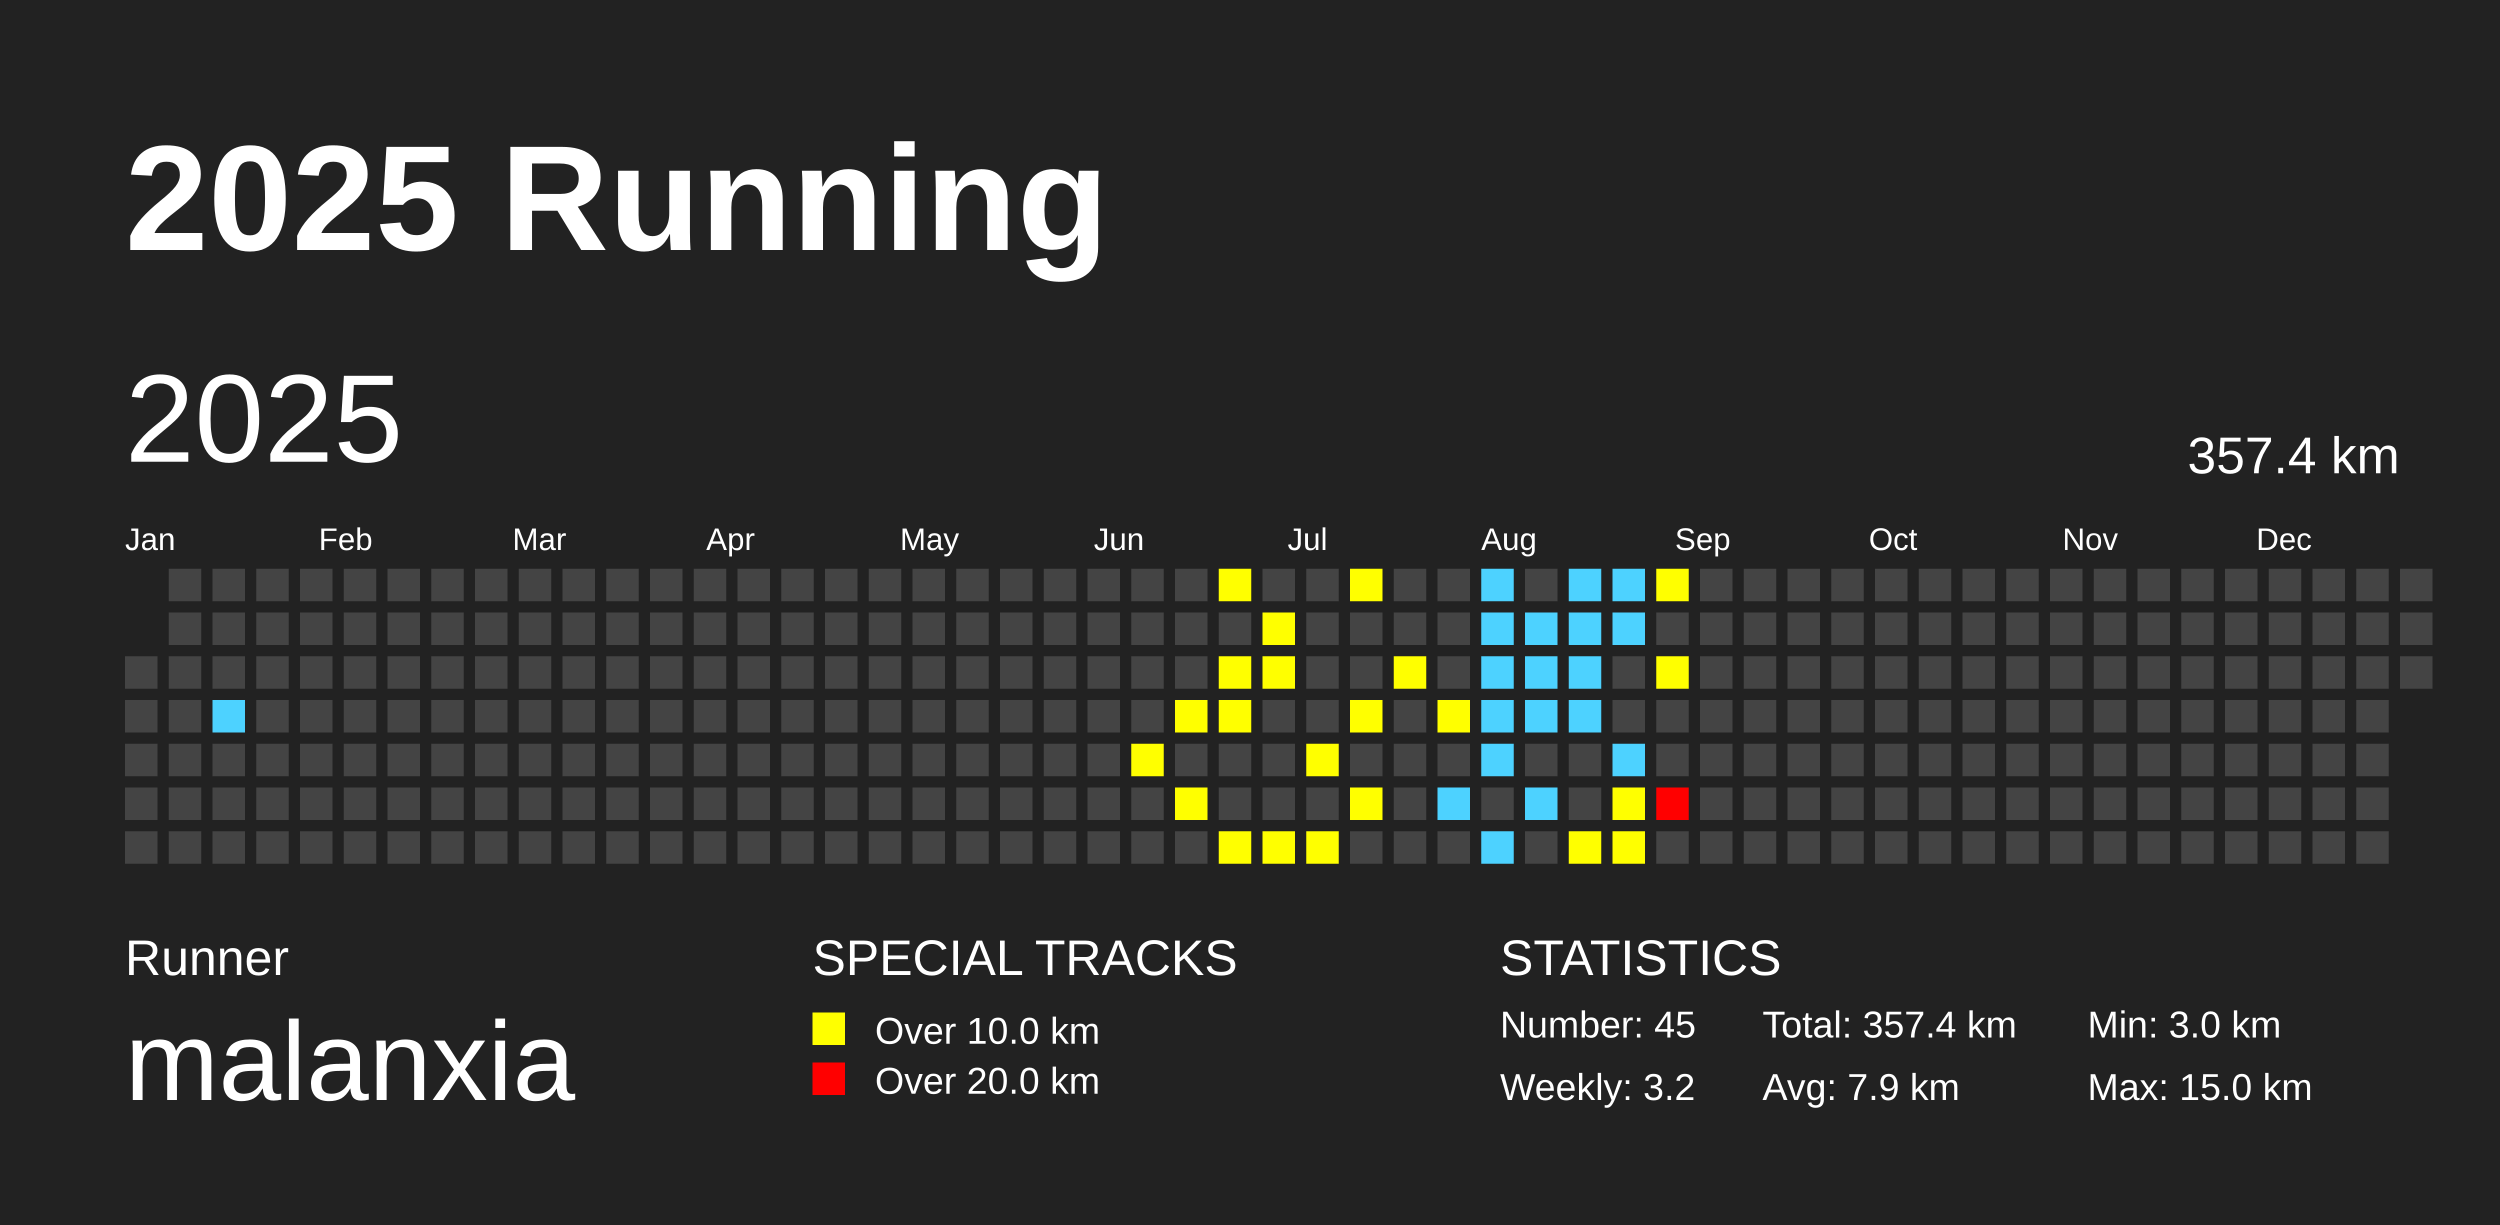
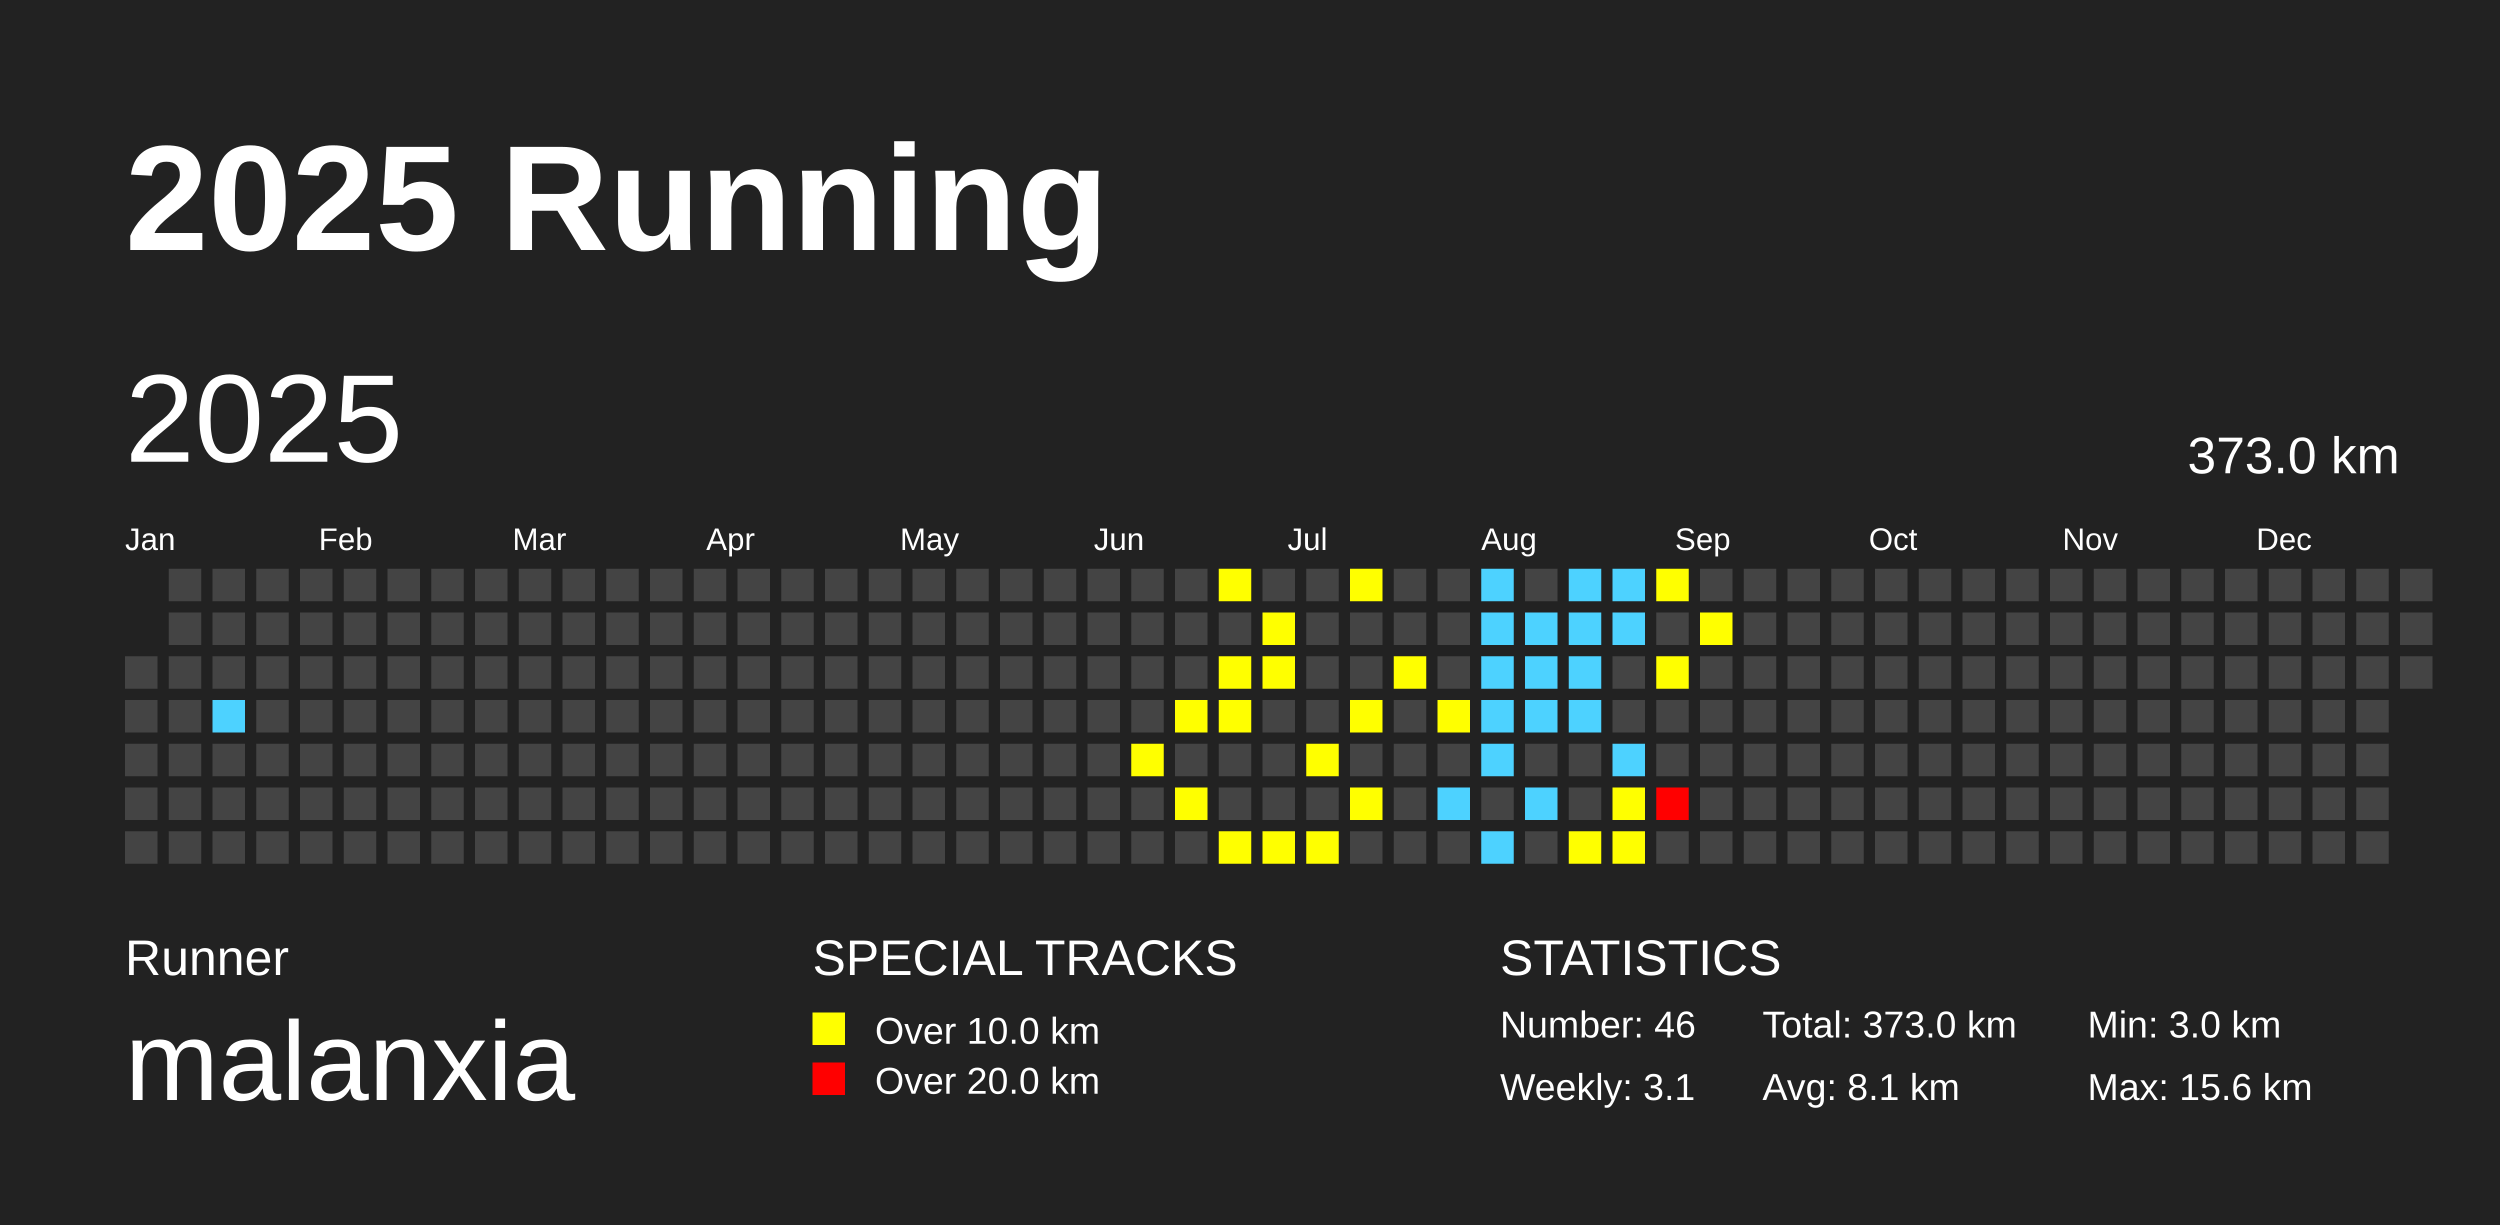
<svg xmlns="http://www.w3.org/2000/svg" baseProfile="full" height="98mm" version="1.1" viewBox="0,0,200,98" width="200mm">
  <defs />
  <rect fill="#222222" height="98" width="200" x="0" y="0" />
  <text fill="#FFFFFF" style="font-size:12px; font-family:Arial; font-weight:bold;" x="10" y="20">2025 Running</text>
  <text fill="#FFFFFF" style="font-size:4px; font-family:Arial" x="10" y="78">Runner</text>
  <text fill="#FFFFFF" style="font-size:9px; font-family:Arial" x="10" y="88">malanxia</text>
  <text fill="#FFFFFF" style="font-size:4px; font-family:Arial" x="65" y="78">SPECIAL TRACKS</text>
  <rect fill="yellow" height="2.6" width="2.6" x="65" y="81" />
  <text fill="#FFFFFF" style="font-size:3px; font-family:Arial" x="70" y="83.5">Over 10.0 km</text>
  <rect fill="red" height="2.6" width="2.6" x="65" y="85" />
  <text fill="#FFFFFF" style="font-size:3px; font-family:Arial" x="70" y="87.5">Over 20.0 km</text>
  <text fill="#FFFFFF" style="font-size:4px; font-family:Arial" x="120" y="78">STATISTICS</text>
-   <text fill="#FFFFFF" style="font-size:3px; font-family:Arial" x="120" y="83">Number: 45</text>
-   <text fill="#FFFFFF" style="font-size:3px; font-family:Arial" x="120" y="88">Weekly: 3.2</text>
-   <text fill="#FFFFFF" style="font-size:3px; font-family:Arial" x="141" y="83">Total: 357.4 km</text>
-   <text fill="#FFFFFF" style="font-size:3px; font-family:Arial" x="141" y="88">Avg: 7.9 km</text>
+   <text fill="#FFFFFF" style="font-size:3px; font-family:Arial" x="120" y="83">Number: 46</text>
+   <text fill="#FFFFFF" style="font-size:3px; font-family:Arial" x="120" y="88">Weekly: 3.1</text>
+   <text fill="#FFFFFF" style="font-size:3px; font-family:Arial" x="141" y="83">Total: 373.0 km</text>
+   <text fill="#FFFFFF" style="font-size:3px; font-family:Arial" x="141" y="88">Avg: 8.1 km</text>
  <text fill="#FFFFFF" style="font-size:3px; font-family:Arial" x="167" y="83">Min: 3.0 km</text>
-   <text fill="#FFFFFF" style="font-size:3px; font-family:Arial" x="167" y="88">Max: 15.0 km</text>
+   <text fill="#FFFFFF" style="font-size:3px; font-family:Arial" x="167" y="88">Max: 15.6 km</text>
  <text dominant-baseline="hanging" fill="#FFFFFF" style="font-size:10.0px; font-family:Arial;" x="10" y="30">2025</text>
-   <text dominant-baseline="hanging" fill="#FFFFFF" style="font-size:4.125px; font-family:Arial;" x="175" y="35">357.4 km</text>
+   <text dominant-baseline="hanging" fill="#FFFFFF" style="font-size:4.125px; font-family:Arial;" x="175" y="35">373.0 km</text>
  <text fill="#FFFFFF" style="font-size:2.5px; font-family:Arial" x="10.0" y="44">Jan</text>
  <text fill="#FFFFFF" style="font-size:2.5px; font-family:Arial" x="25.5" y="44">Feb</text>
  <text fill="#FFFFFF" style="font-size:2.5px; font-family:Arial" x="41.0" y="44">Mar</text>
  <text fill="#FFFFFF" style="font-size:2.5px; font-family:Arial" x="56.5" y="44">Apr</text>
  <text fill="#FFFFFF" style="font-size:2.5px; font-family:Arial" x="72.0" y="44">May</text>
  <text fill="#FFFFFF" style="font-size:2.5px; font-family:Arial" x="87.5" y="44">Jun</text>
  <text fill="#FFFFFF" style="font-size:2.5px; font-family:Arial" x="103.0" y="44">Jul</text>
  <text fill="#FFFFFF" style="font-size:2.5px; font-family:Arial" x="118.5" y="44">Aug</text>
  <text fill="#FFFFFF" style="font-size:2.5px; font-family:Arial" x="134.0" y="44">Sep</text>
  <text fill="#FFFFFF" style="font-size:2.5px; font-family:Arial" x="149.5" y="44">Oct</text>
  <text fill="#FFFFFF" style="font-size:2.5px; font-family:Arial" x="165.0" y="44">Nov</text>
  <text fill="#FFFFFF" style="font-size:2.5px; font-family:Arial" x="180.5" y="44">Dec</text>
  <rect fill="#444444" height="2.6" width="2.6" x="10.0" y="52.5" />
  <rect fill="#444444" height="2.6" width="2.6" x="10.0" y="56.0" />
  <rect fill="#444444" height="2.6" width="2.6" x="10.0" y="59.5" />
  <rect fill="#444444" height="2.6" width="2.6" x="10.0" y="63.0" />
  <rect fill="#444444" height="2.6" width="2.6" x="10.0" y="66.5" />
  <rect fill="#444444" height="2.6" width="2.6" x="13.5" y="45.5" />
  <rect fill="#444444" height="2.6" width="2.6" x="13.5" y="49.0" />
  <rect fill="#444444" height="2.6" width="2.6" x="13.5" y="52.5" />
  <rect fill="#444444" height="2.6" width="2.6" x="13.5" y="56.0" />
  <rect fill="#444444" height="2.6" width="2.6" x="13.5" y="59.5" />
  <rect fill="#444444" height="2.6" width="2.6" x="13.5" y="63.0" />
  <rect fill="#444444" height="2.6" width="2.6" x="13.5" y="66.5" />
  <rect fill="#444444" height="2.6" width="2.6" x="17.0" y="45.5" />
  <rect fill="#444444" height="2.6" width="2.6" x="17.0" y="49.0" />
  <rect fill="#444444" height="2.6" width="2.6" x="17.0" y="52.5" />
  <rect fill="#4DD2FF" height="2.6" width="2.6" x="17.0" y="56.0" />
  <rect fill="#444444" height="2.6" width="2.6" x="17.0" y="59.5" />
  <rect fill="#444444" height="2.6" width="2.6" x="17.0" y="63.0" />
  <rect fill="#444444" height="2.6" width="2.6" x="17.0" y="66.5" />
  <rect fill="#444444" height="2.6" width="2.6" x="20.5" y="45.5" />
  <rect fill="#444444" height="2.6" width="2.6" x="20.5" y="49.0" />
  <rect fill="#444444" height="2.6" width="2.6" x="20.5" y="52.5" />
  <rect fill="#444444" height="2.6" width="2.6" x="20.5" y="56.0" />
  <rect fill="#444444" height="2.6" width="2.6" x="20.5" y="59.5" />
  <rect fill="#444444" height="2.6" width="2.6" x="20.5" y="63.0" />
  <rect fill="#444444" height="2.6" width="2.6" x="20.5" y="66.5" />
  <rect fill="#444444" height="2.6" width="2.6" x="24.0" y="45.5" />
  <rect fill="#444444" height="2.6" width="2.6" x="24.0" y="49.0" />
  <rect fill="#444444" height="2.6" width="2.6" x="24.0" y="52.5" />
  <rect fill="#444444" height="2.6" width="2.6" x="24.0" y="56.0" />
  <rect fill="#444444" height="2.6" width="2.6" x="24.0" y="59.5" />
  <rect fill="#444444" height="2.6" width="2.6" x="24.0" y="63.0" />
  <rect fill="#444444" height="2.6" width="2.6" x="24.0" y="66.5" />
  <rect fill="#444444" height="2.6" width="2.6" x="27.5" y="45.5" />
  <rect fill="#444444" height="2.6" width="2.6" x="27.5" y="49.0" />
  <rect fill="#444444" height="2.6" width="2.6" x="27.5" y="52.5" />
  <rect fill="#444444" height="2.6" width="2.6" x="27.5" y="56.0" />
  <rect fill="#444444" height="2.6" width="2.6" x="27.5" y="59.5" />
  <rect fill="#444444" height="2.6" width="2.6" x="27.5" y="63.0" />
  <rect fill="#444444" height="2.6" width="2.6" x="27.5" y="66.5" />
  <rect fill="#444444" height="2.6" width="2.6" x="31.0" y="45.5" />
  <rect fill="#444444" height="2.6" width="2.6" x="31.0" y="49.0" />
  <rect fill="#444444" height="2.6" width="2.6" x="31.0" y="52.5" />
  <rect fill="#444444" height="2.6" width="2.6" x="31.0" y="56.0" />
  <rect fill="#444444" height="2.6" width="2.6" x="31.0" y="59.5" />
  <rect fill="#444444" height="2.6" width="2.6" x="31.0" y="63.0" />
  <rect fill="#444444" height="2.6" width="2.6" x="31.0" y="66.5" />
  <rect fill="#444444" height="2.6" width="2.6" x="34.5" y="45.5" />
  <rect fill="#444444" height="2.6" width="2.6" x="34.5" y="49.0" />
  <rect fill="#444444" height="2.6" width="2.6" x="34.5" y="52.5" />
  <rect fill="#444444" height="2.6" width="2.6" x="34.5" y="56.0" />
  <rect fill="#444444" height="2.6" width="2.6" x="34.5" y="59.5" />
  <rect fill="#444444" height="2.6" width="2.6" x="34.5" y="63.0" />
  <rect fill="#444444" height="2.6" width="2.6" x="34.5" y="66.5" />
  <rect fill="#444444" height="2.6" width="2.6" x="38.0" y="45.5" />
  <rect fill="#444444" height="2.6" width="2.6" x="38.0" y="49.0" />
  <rect fill="#444444" height="2.6" width="2.6" x="38.0" y="52.5" />
  <rect fill="#444444" height="2.6" width="2.6" x="38.0" y="56.0" />
  <rect fill="#444444" height="2.6" width="2.6" x="38.0" y="59.5" />
  <rect fill="#444444" height="2.6" width="2.6" x="38.0" y="63.0" />
  <rect fill="#444444" height="2.6" width="2.6" x="38.0" y="66.5" />
  <rect fill="#444444" height="2.6" width="2.6" x="41.5" y="45.5" />
  <rect fill="#444444" height="2.6" width="2.6" x="41.5" y="49.0" />
  <rect fill="#444444" height="2.6" width="2.6" x="41.5" y="52.5" />
  <rect fill="#444444" height="2.6" width="2.6" x="41.5" y="56.0" />
  <rect fill="#444444" height="2.6" width="2.6" x="41.5" y="59.5" />
  <rect fill="#444444" height="2.6" width="2.6" x="41.5" y="63.0" />
  <rect fill="#444444" height="2.6" width="2.6" x="41.5" y="66.5" />
  <rect fill="#444444" height="2.6" width="2.6" x="45.0" y="45.5" />
  <rect fill="#444444" height="2.6" width="2.6" x="45.0" y="49.0" />
  <rect fill="#444444" height="2.6" width="2.6" x="45.0" y="52.5" />
  <rect fill="#444444" height="2.6" width="2.6" x="45.0" y="56.0" />
  <rect fill="#444444" height="2.6" width="2.6" x="45.0" y="59.5" />
  <rect fill="#444444" height="2.6" width="2.6" x="45.0" y="63.0" />
  <rect fill="#444444" height="2.6" width="2.6" x="45.0" y="66.5" />
  <rect fill="#444444" height="2.6" width="2.6" x="48.5" y="45.5" />
  <rect fill="#444444" height="2.6" width="2.6" x="48.5" y="49.0" />
  <rect fill="#444444" height="2.6" width="2.6" x="48.5" y="52.5" />
  <rect fill="#444444" height="2.6" width="2.6" x="48.5" y="56.0" />
  <rect fill="#444444" height="2.6" width="2.6" x="48.5" y="59.5" />
  <rect fill="#444444" height="2.6" width="2.6" x="48.5" y="63.0" />
  <rect fill="#444444" height="2.6" width="2.6" x="48.5" y="66.5" />
  <rect fill="#444444" height="2.6" width="2.6" x="52.0" y="45.5" />
  <rect fill="#444444" height="2.6" width="2.6" x="52.0" y="49.0" />
  <rect fill="#444444" height="2.6" width="2.6" x="52.0" y="52.5" />
  <rect fill="#444444" height="2.6" width="2.6" x="52.0" y="56.0" />
  <rect fill="#444444" height="2.6" width="2.6" x="52.0" y="59.5" />
  <rect fill="#444444" height="2.6" width="2.6" x="52.0" y="63.0" />
  <rect fill="#444444" height="2.6" width="2.6" x="52.0" y="66.5" />
  <rect fill="#444444" height="2.6" width="2.6" x="55.5" y="45.5" />
  <rect fill="#444444" height="2.6" width="2.6" x="55.5" y="49.0" />
  <rect fill="#444444" height="2.6" width="2.6" x="55.5" y="52.5" />
  <rect fill="#444444" height="2.6" width="2.6" x="55.5" y="56.0" />
  <rect fill="#444444" height="2.6" width="2.6" x="55.5" y="59.5" />
  <rect fill="#444444" height="2.6" width="2.6" x="55.5" y="63.0" />
  <rect fill="#444444" height="2.6" width="2.6" x="55.5" y="66.5" />
  <rect fill="#444444" height="2.6" width="2.6" x="59.0" y="45.5" />
  <rect fill="#444444" height="2.6" width="2.6" x="59.0" y="49.0" />
  <rect fill="#444444" height="2.6" width="2.6" x="59.0" y="52.5" />
  <rect fill="#444444" height="2.6" width="2.6" x="59.0" y="56.0" />
  <rect fill="#444444" height="2.6" width="2.6" x="59.0" y="59.5" />
  <rect fill="#444444" height="2.6" width="2.6" x="59.0" y="63.0" />
  <rect fill="#444444" height="2.6" width="2.6" x="59.0" y="66.5" />
  <rect fill="#444444" height="2.6" width="2.6" x="62.5" y="45.5" />
  <rect fill="#444444" height="2.6" width="2.6" x="62.5" y="49.0" />
  <rect fill="#444444" height="2.6" width="2.6" x="62.5" y="52.5" />
  <rect fill="#444444" height="2.6" width="2.6" x="62.5" y="56.0" />
  <rect fill="#444444" height="2.6" width="2.6" x="62.5" y="59.5" />
  <rect fill="#444444" height="2.6" width="2.6" x="62.5" y="63.0" />
  <rect fill="#444444" height="2.6" width="2.6" x="62.5" y="66.5" />
  <rect fill="#444444" height="2.6" width="2.6" x="66.0" y="45.5" />
  <rect fill="#444444" height="2.6" width="2.6" x="66.0" y="49.0" />
  <rect fill="#444444" height="2.6" width="2.6" x="66.0" y="52.5" />
  <rect fill="#444444" height="2.6" width="2.6" x="66.0" y="56.0" />
  <rect fill="#444444" height="2.6" width="2.6" x="66.0" y="59.5" />
  <rect fill="#444444" height="2.6" width="2.6" x="66.0" y="63.0" />
  <rect fill="#444444" height="2.6" width="2.6" x="66.0" y="66.5" />
  <rect fill="#444444" height="2.6" width="2.6" x="69.5" y="45.5" />
  <rect fill="#444444" height="2.6" width="2.6" x="69.5" y="49.0" />
  <rect fill="#444444" height="2.6" width="2.6" x="69.5" y="52.5" />
  <rect fill="#444444" height="2.6" width="2.6" x="69.5" y="56.0" />
  <rect fill="#444444" height="2.6" width="2.6" x="69.5" y="59.5" />
  <rect fill="#444444" height="2.6" width="2.6" x="69.5" y="63.0" />
  <rect fill="#444444" height="2.6" width="2.6" x="69.5" y="66.5" />
  <rect fill="#444444" height="2.6" width="2.6" x="73.0" y="45.5" />
  <rect fill="#444444" height="2.6" width="2.6" x="73.0" y="49.0" />
  <rect fill="#444444" height="2.6" width="2.6" x="73.0" y="52.5" />
  <rect fill="#444444" height="2.6" width="2.6" x="73.0" y="56.0" />
  <rect fill="#444444" height="2.6" width="2.6" x="73.0" y="59.5" />
  <rect fill="#444444" height="2.6" width="2.6" x="73.0" y="63.0" />
  <rect fill="#444444" height="2.6" width="2.6" x="73.0" y="66.5" />
  <rect fill="#444444" height="2.6" width="2.6" x="76.5" y="45.5" />
  <rect fill="#444444" height="2.6" width="2.6" x="76.5" y="49.0" />
  <rect fill="#444444" height="2.6" width="2.6" x="76.5" y="52.5" />
  <rect fill="#444444" height="2.6" width="2.6" x="76.5" y="56.0" />
  <rect fill="#444444" height="2.6" width="2.6" x="76.5" y="59.5" />
  <rect fill="#444444" height="2.6" width="2.6" x="76.5" y="63.0" />
  <rect fill="#444444" height="2.6" width="2.6" x="76.5" y="66.5" />
  <rect fill="#444444" height="2.6" width="2.6" x="80.0" y="45.5" />
  <rect fill="#444444" height="2.6" width="2.6" x="80.0" y="49.0" />
  <rect fill="#444444" height="2.6" width="2.6" x="80.0" y="52.5" />
  <rect fill="#444444" height="2.6" width="2.6" x="80.0" y="56.0" />
  <rect fill="#444444" height="2.6" width="2.6" x="80.0" y="59.5" />
  <rect fill="#444444" height="2.6" width="2.6" x="80.0" y="63.0" />
  <rect fill="#444444" height="2.6" width="2.6" x="80.0" y="66.5" />
  <rect fill="#444444" height="2.6" width="2.6" x="83.5" y="45.5" />
  <rect fill="#444444" height="2.6" width="2.6" x="83.5" y="49.0" />
  <rect fill="#444444" height="2.6" width="2.6" x="83.5" y="52.5" />
  <rect fill="#444444" height="2.6" width="2.6" x="83.5" y="56.0" />
  <rect fill="#444444" height="2.6" width="2.6" x="83.5" y="59.5" />
  <rect fill="#444444" height="2.6" width="2.6" x="83.5" y="63.0" />
  <rect fill="#444444" height="2.6" width="2.6" x="83.5" y="66.5" />
  <rect fill="#444444" height="2.6" width="2.6" x="87.0" y="45.5" />
  <rect fill="#444444" height="2.6" width="2.6" x="87.0" y="49.0" />
  <rect fill="#444444" height="2.6" width="2.6" x="87.0" y="52.5" />
  <rect fill="#444444" height="2.6" width="2.6" x="87.0" y="56.0" />
  <rect fill="#444444" height="2.6" width="2.6" x="87.0" y="59.5" />
  <rect fill="#444444" height="2.6" width="2.6" x="87.0" y="63.0" />
  <rect fill="#444444" height="2.6" width="2.6" x="87.0" y="66.5" />
  <rect fill="#444444" height="2.6" width="2.6" x="90.5" y="45.5" />
  <rect fill="#444444" height="2.6" width="2.6" x="90.5" y="49.0" />
  <rect fill="#444444" height="2.6" width="2.6" x="90.5" y="52.5" />
  <rect fill="#444444" height="2.6" width="2.6" x="90.5" y="56.0" />
  <rect fill="yellow" height="2.6" width="2.6" x="90.5" y="59.5" />
  <rect fill="#444444" height="2.6" width="2.6" x="90.5" y="63.0" />
  <rect fill="#444444" height="2.6" width="2.6" x="90.5" y="66.5" />
  <rect fill="#444444" height="2.6" width="2.6" x="94.0" y="45.5" />
  <rect fill="#444444" height="2.6" width="2.6" x="94.0" y="49.0" />
  <rect fill="#444444" height="2.6" width="2.6" x="94.0" y="52.5" />
  <rect fill="yellow" height="2.6" width="2.6" x="94.0" y="56.0" />
  <rect fill="#444444" height="2.6" width="2.6" x="94.0" y="59.5" />
  <rect fill="yellow" height="2.6" width="2.6" x="94.0" y="63.0" />
  <rect fill="#444444" height="2.6" width="2.6" x="94.0" y="66.5" />
  <rect fill="yellow" height="2.6" width="2.6" x="97.5" y="45.5" />
  <rect fill="#444444" height="2.6" width="2.6" x="97.5" y="49.0" />
  <rect fill="yellow" height="2.6" width="2.6" x="97.5" y="52.5" />
  <rect fill="yellow" height="2.6" width="2.6" x="97.5" y="56.0" />
  <rect fill="#444444" height="2.6" width="2.6" x="97.5" y="59.5" />
  <rect fill="#444444" height="2.6" width="2.6" x="97.5" y="63.0" />
  <rect fill="yellow" height="2.6" width="2.6" x="97.5" y="66.5" />
  <rect fill="#444444" height="2.6" width="2.6" x="101.0" y="45.5" />
  <rect fill="yellow" height="2.6" width="2.6" x="101.0" y="49.0" />
  <rect fill="yellow" height="2.6" width="2.6" x="101.0" y="52.5" />
  <rect fill="#444444" height="2.6" width="2.6" x="101.0" y="56.0" />
  <rect fill="#444444" height="2.6" width="2.6" x="101.0" y="59.5" />
  <rect fill="#444444" height="2.6" width="2.6" x="101.0" y="63.0" />
  <rect fill="yellow" height="2.6" width="2.6" x="101.0" y="66.5" />
  <rect fill="#444444" height="2.6" width="2.6" x="104.5" y="45.5" />
  <rect fill="#444444" height="2.6" width="2.6" x="104.5" y="49.0" />
  <rect fill="#444444" height="2.6" width="2.6" x="104.5" y="52.5" />
  <rect fill="#444444" height="2.6" width="2.6" x="104.5" y="56.0" />
  <rect fill="yellow" height="2.6" width="2.6" x="104.5" y="59.5" />
  <rect fill="#444444" height="2.6" width="2.6" x="104.5" y="63.0" />
  <rect fill="yellow" height="2.6" width="2.6" x="104.5" y="66.5" />
  <rect fill="yellow" height="2.6" width="2.6" x="108.0" y="45.5" />
  <rect fill="#444444" height="2.6" width="2.6" x="108.0" y="49.0" />
  <rect fill="#444444" height="2.6" width="2.6" x="108.0" y="52.5" />
  <rect fill="yellow" height="2.6" width="2.6" x="108.0" y="56.0" />
  <rect fill="#444444" height="2.6" width="2.6" x="108.0" y="59.5" />
  <rect fill="yellow" height="2.6" width="2.6" x="108.0" y="63.0" />
  <rect fill="#444444" height="2.6" width="2.6" x="108.0" y="66.5" />
  <rect fill="#444444" height="2.6" width="2.6" x="111.5" y="45.5" />
  <rect fill="#444444" height="2.6" width="2.6" x="111.5" y="49.0" />
  <rect fill="yellow" height="2.6" width="2.6" x="111.5" y="52.5" />
  <rect fill="#444444" height="2.6" width="2.6" x="111.5" y="56.0" />
  <rect fill="#444444" height="2.6" width="2.6" x="111.5" y="59.5" />
  <rect fill="#444444" height="2.6" width="2.6" x="111.5" y="63.0" />
  <rect fill="#444444" height="2.6" width="2.6" x="111.5" y="66.5" />
  <rect fill="#444444" height="2.6" width="2.6" x="115.0" y="45.5" />
  <rect fill="#444444" height="2.6" width="2.6" x="115.0" y="49.0" />
  <rect fill="#444444" height="2.6" width="2.6" x="115.0" y="52.5" />
  <rect fill="yellow" height="2.6" width="2.6" x="115.0" y="56.0" />
  <rect fill="#444444" height="2.6" width="2.6" x="115.0" y="59.5" />
  <rect fill="#4DD2FF" height="2.6" width="2.6" x="115.0" y="63.0" />
  <rect fill="#444444" height="2.6" width="2.6" x="115.0" y="66.5" />
  <rect fill="#4DD2FF" height="2.6" width="2.6" x="118.5" y="45.5" />
  <rect fill="#4DD2FF" height="2.6" width="2.6" x="118.5" y="49.0" />
  <rect fill="#4DD2FF" height="2.6" width="2.6" x="118.5" y="52.5" />
  <rect fill="#4DD2FF" height="2.6" width="2.6" x="118.5" y="56.0" />
  <rect fill="#4DD2FF" height="2.6" width="2.6" x="118.5" y="59.5" />
  <rect fill="#444444" height="2.6" width="2.6" x="118.5" y="63.0" />
  <rect fill="#4DD2FF" height="2.6" width="2.6" x="118.5" y="66.5" />
  <rect fill="#444444" height="2.6" width="2.6" x="122.0" y="45.5" />
  <rect fill="#4DD2FF" height="2.6" width="2.6" x="122.0" y="49.0" />
  <rect fill="#4DD2FF" height="2.6" width="2.6" x="122.0" y="52.5" />
  <rect fill="#4DD2FF" height="2.6" width="2.6" x="122.0" y="56.0" />
  <rect fill="#444444" height="2.6" width="2.6" x="122.0" y="59.5" />
  <rect fill="#4DD2FF" height="2.6" width="2.6" x="122.0" y="63.0" />
  <rect fill="#444444" height="2.6" width="2.6" x="122.0" y="66.5" />
  <rect fill="#4DD2FF" height="2.6" width="2.6" x="125.5" y="45.5" />
  <rect fill="#4DD2FF" height="2.6" width="2.6" x="125.5" y="49.0" />
  <rect fill="#4DD2FF" height="2.6" width="2.6" x="125.5" y="52.5" />
  <rect fill="#4DD2FF" height="2.6" width="2.6" x="125.5" y="56.0" />
  <rect fill="#444444" height="2.6" width="2.6" x="125.5" y="59.5" />
  <rect fill="#444444" height="2.6" width="2.6" x="125.5" y="63.0" />
  <rect fill="yellow" height="2.6" width="2.6" x="125.5" y="66.5" />
  <rect fill="#4DD2FF" height="2.6" width="2.6" x="129.0" y="45.5" />
  <rect fill="#4DD2FF" height="2.6" width="2.6" x="129.0" y="49.0" />
  <rect fill="#444444" height="2.6" width="2.6" x="129.0" y="52.5" />
  <rect fill="#444444" height="2.6" width="2.6" x="129.0" y="56.0" />
  <rect fill="#4DD2FF" height="2.6" width="2.6" x="129.0" y="59.5" />
  <rect fill="yellow" height="2.6" width="2.6" x="129.0" y="63.0" />
  <rect fill="yellow" height="2.6" width="2.6" x="129.0" y="66.5" />
  <rect fill="yellow" height="2.6" width="2.6" x="132.5" y="45.5" />
  <rect fill="#444444" height="2.6" width="2.6" x="132.5" y="49.0" />
  <rect fill="yellow" height="2.6" width="2.6" x="132.5" y="52.5" />
  <rect fill="#444444" height="2.6" width="2.6" x="132.5" y="56.0" />
  <rect fill="#444444" height="2.6" width="2.6" x="132.5" y="59.5" />
  <rect fill="red" height="2.6" width="2.6" x="132.5" y="63.0" />
  <rect fill="#444444" height="2.6" width="2.6" x="132.5" y="66.5" />
  <rect fill="#444444" height="2.6" width="2.6" x="136.0" y="45.5" />
-   <rect fill="#444444" height="2.6" width="2.6" x="136.0" y="49.0" />
+   <rect fill="yellow" height="2.6" width="2.6" x="136.0" y="49.0" />
  <rect fill="#444444" height="2.6" width="2.6" x="136.0" y="52.5" />
  <rect fill="#444444" height="2.6" width="2.6" x="136.0" y="56.0" />
  <rect fill="#444444" height="2.6" width="2.6" x="136.0" y="59.5" />
  <rect fill="#444444" height="2.6" width="2.6" x="136.0" y="63.0" />
  <rect fill="#444444" height="2.6" width="2.6" x="136.0" y="66.5" />
  <rect fill="#444444" height="2.6" width="2.6" x="139.5" y="45.5" />
  <rect fill="#444444" height="2.6" width="2.6" x="139.5" y="49.0" />
  <rect fill="#444444" height="2.6" width="2.6" x="139.5" y="52.5" />
  <rect fill="#444444" height="2.6" width="2.6" x="139.5" y="56.0" />
  <rect fill="#444444" height="2.6" width="2.6" x="139.5" y="59.5" />
  <rect fill="#444444" height="2.6" width="2.6" x="139.5" y="63.0" />
  <rect fill="#444444" height="2.6" width="2.6" x="139.5" y="66.5" />
  <rect fill="#444444" height="2.6" width="2.6" x="143.0" y="45.5" />
  <rect fill="#444444" height="2.6" width="2.6" x="143.0" y="49.0" />
  <rect fill="#444444" height="2.6" width="2.6" x="143.0" y="52.5" />
  <rect fill="#444444" height="2.6" width="2.6" x="143.0" y="56.0" />
  <rect fill="#444444" height="2.6" width="2.6" x="143.0" y="59.5" />
  <rect fill="#444444" height="2.6" width="2.6" x="143.0" y="63.0" />
  <rect fill="#444444" height="2.6" width="2.6" x="143.0" y="66.5" />
  <rect fill="#444444" height="2.6" width="2.6" x="146.5" y="45.5" />
  <rect fill="#444444" height="2.6" width="2.6" x="146.5" y="49.0" />
  <rect fill="#444444" height="2.6" width="2.6" x="146.5" y="52.5" />
  <rect fill="#444444" height="2.6" width="2.6" x="146.5" y="56.0" />
  <rect fill="#444444" height="2.6" width="2.6" x="146.5" y="59.5" />
  <rect fill="#444444" height="2.6" width="2.6" x="146.5" y="63.0" />
  <rect fill="#444444" height="2.6" width="2.6" x="146.5" y="66.5" />
  <rect fill="#444444" height="2.6" width="2.6" x="150.0" y="45.5" />
  <rect fill="#444444" height="2.6" width="2.6" x="150.0" y="49.0" />
  <rect fill="#444444" height="2.6" width="2.6" x="150.0" y="52.5" />
  <rect fill="#444444" height="2.6" width="2.6" x="150.0" y="56.0" />
  <rect fill="#444444" height="2.6" width="2.6" x="150.0" y="59.5" />
  <rect fill="#444444" height="2.6" width="2.6" x="150.0" y="63.0" />
  <rect fill="#444444" height="2.6" width="2.6" x="150.0" y="66.5" />
  <rect fill="#444444" height="2.6" width="2.6" x="153.5" y="45.5" />
  <rect fill="#444444" height="2.6" width="2.6" x="153.5" y="49.0" />
  <rect fill="#444444" height="2.6" width="2.6" x="153.5" y="52.5" />
  <rect fill="#444444" height="2.6" width="2.6" x="153.5" y="56.0" />
  <rect fill="#444444" height="2.6" width="2.6" x="153.5" y="59.5" />
  <rect fill="#444444" height="2.6" width="2.6" x="153.5" y="63.0" />
  <rect fill="#444444" height="2.6" width="2.6" x="153.5" y="66.5" />
  <rect fill="#444444" height="2.6" width="2.6" x="157.0" y="45.5" />
  <rect fill="#444444" height="2.6" width="2.6" x="157.0" y="49.0" />
  <rect fill="#444444" height="2.6" width="2.6" x="157.0" y="52.5" />
  <rect fill="#444444" height="2.6" width="2.6" x="157.0" y="56.0" />
  <rect fill="#444444" height="2.6" width="2.6" x="157.0" y="59.5" />
  <rect fill="#444444" height="2.6" width="2.6" x="157.0" y="63.0" />
  <rect fill="#444444" height="2.6" width="2.6" x="157.0" y="66.5" />
  <rect fill="#444444" height="2.6" width="2.6" x="160.5" y="45.5" />
  <rect fill="#444444" height="2.6" width="2.6" x="160.5" y="49.0" />
  <rect fill="#444444" height="2.6" width="2.6" x="160.5" y="52.5" />
  <rect fill="#444444" height="2.6" width="2.6" x="160.5" y="56.0" />
  <rect fill="#444444" height="2.6" width="2.6" x="160.5" y="59.5" />
  <rect fill="#444444" height="2.6" width="2.6" x="160.5" y="63.0" />
  <rect fill="#444444" height="2.6" width="2.6" x="160.5" y="66.5" />
  <rect fill="#444444" height="2.6" width="2.6" x="164.0" y="45.5" />
  <rect fill="#444444" height="2.6" width="2.6" x="164.0" y="49.0" />
  <rect fill="#444444" height="2.6" width="2.6" x="164.0" y="52.5" />
  <rect fill="#444444" height="2.6" width="2.6" x="164.0" y="56.0" />
  <rect fill="#444444" height="2.6" width="2.6" x="164.0" y="59.5" />
  <rect fill="#444444" height="2.6" width="2.6" x="164.0" y="63.0" />
  <rect fill="#444444" height="2.6" width="2.6" x="164.0" y="66.5" />
  <rect fill="#444444" height="2.6" width="2.6" x="167.5" y="45.5" />
  <rect fill="#444444" height="2.6" width="2.6" x="167.5" y="49.0" />
  <rect fill="#444444" height="2.6" width="2.6" x="167.5" y="52.5" />
  <rect fill="#444444" height="2.6" width="2.6" x="167.5" y="56.0" />
  <rect fill="#444444" height="2.6" width="2.6" x="167.5" y="59.5" />
  <rect fill="#444444" height="2.6" width="2.6" x="167.5" y="63.0" />
  <rect fill="#444444" height="2.6" width="2.6" x="167.5" y="66.5" />
  <rect fill="#444444" height="2.6" width="2.6" x="171.0" y="45.5" />
  <rect fill="#444444" height="2.6" width="2.6" x="171.0" y="49.0" />
  <rect fill="#444444" height="2.6" width="2.6" x="171.0" y="52.5" />
  <rect fill="#444444" height="2.6" width="2.6" x="171.0" y="56.0" />
  <rect fill="#444444" height="2.6" width="2.6" x="171.0" y="59.5" />
  <rect fill="#444444" height="2.6" width="2.6" x="171.0" y="63.0" />
  <rect fill="#444444" height="2.6" width="2.6" x="171.0" y="66.5" />
  <rect fill="#444444" height="2.6" width="2.6" x="174.5" y="45.5" />
  <rect fill="#444444" height="2.6" width="2.6" x="174.5" y="49.0" />
  <rect fill="#444444" height="2.6" width="2.6" x="174.5" y="52.5" />
  <rect fill="#444444" height="2.6" width="2.6" x="174.5" y="56.0" />
  <rect fill="#444444" height="2.6" width="2.6" x="174.5" y="59.5" />
  <rect fill="#444444" height="2.6" width="2.6" x="174.5" y="63.0" />
  <rect fill="#444444" height="2.6" width="2.6" x="174.5" y="66.5" />
  <rect fill="#444444" height="2.6" width="2.6" x="178.0" y="45.5" />
  <rect fill="#444444" height="2.6" width="2.6" x="178.0" y="49.0" />
  <rect fill="#444444" height="2.6" width="2.6" x="178.0" y="52.5" />
  <rect fill="#444444" height="2.6" width="2.6" x="178.0" y="56.0" />
  <rect fill="#444444" height="2.6" width="2.6" x="178.0" y="59.5" />
  <rect fill="#444444" height="2.6" width="2.6" x="178.0" y="63.0" />
  <rect fill="#444444" height="2.6" width="2.6" x="178.0" y="66.5" />
  <rect fill="#444444" height="2.6" width="2.6" x="181.5" y="45.5" />
  <rect fill="#444444" height="2.6" width="2.6" x="181.5" y="49.0" />
  <rect fill="#444444" height="2.6" width="2.6" x="181.5" y="52.5" />
  <rect fill="#444444" height="2.6" width="2.6" x="181.5" y="56.0" />
  <rect fill="#444444" height="2.6" width="2.6" x="181.5" y="59.5" />
  <rect fill="#444444" height="2.6" width="2.6" x="181.5" y="63.0" />
  <rect fill="#444444" height="2.6" width="2.6" x="181.5" y="66.5" />
  <rect fill="#444444" height="2.6" width="2.6" x="185.0" y="45.5" />
  <rect fill="#444444" height="2.6" width="2.6" x="185.0" y="49.0" />
  <rect fill="#444444" height="2.6" width="2.6" x="185.0" y="52.5" />
  <rect fill="#444444" height="2.6" width="2.6" x="185.0" y="56.0" />
  <rect fill="#444444" height="2.6" width="2.6" x="185.0" y="59.5" />
  <rect fill="#444444" height="2.6" width="2.6" x="185.0" y="63.0" />
  <rect fill="#444444" height="2.6" width="2.6" x="185.0" y="66.5" />
  <rect fill="#444444" height="2.6" width="2.6" x="188.5" y="45.5" />
  <rect fill="#444444" height="2.6" width="2.6" x="188.5" y="49.0" />
  <rect fill="#444444" height="2.6" width="2.6" x="188.5" y="52.5" />
  <rect fill="#444444" height="2.6" width="2.6" x="188.5" y="56.0" />
  <rect fill="#444444" height="2.6" width="2.6" x="188.5" y="59.5" />
  <rect fill="#444444" height="2.6" width="2.6" x="188.5" y="63.0" />
  <rect fill="#444444" height="2.6" width="2.6" x="188.5" y="66.5" />
  <rect fill="#444444" height="2.6" width="2.6" x="192.0" y="45.5" />
  <rect fill="#444444" height="2.6" width="2.6" x="192.0" y="49.0" />
  <rect fill="#444444" height="2.6" width="2.6" x="192.0" y="52.5" />
</svg>
